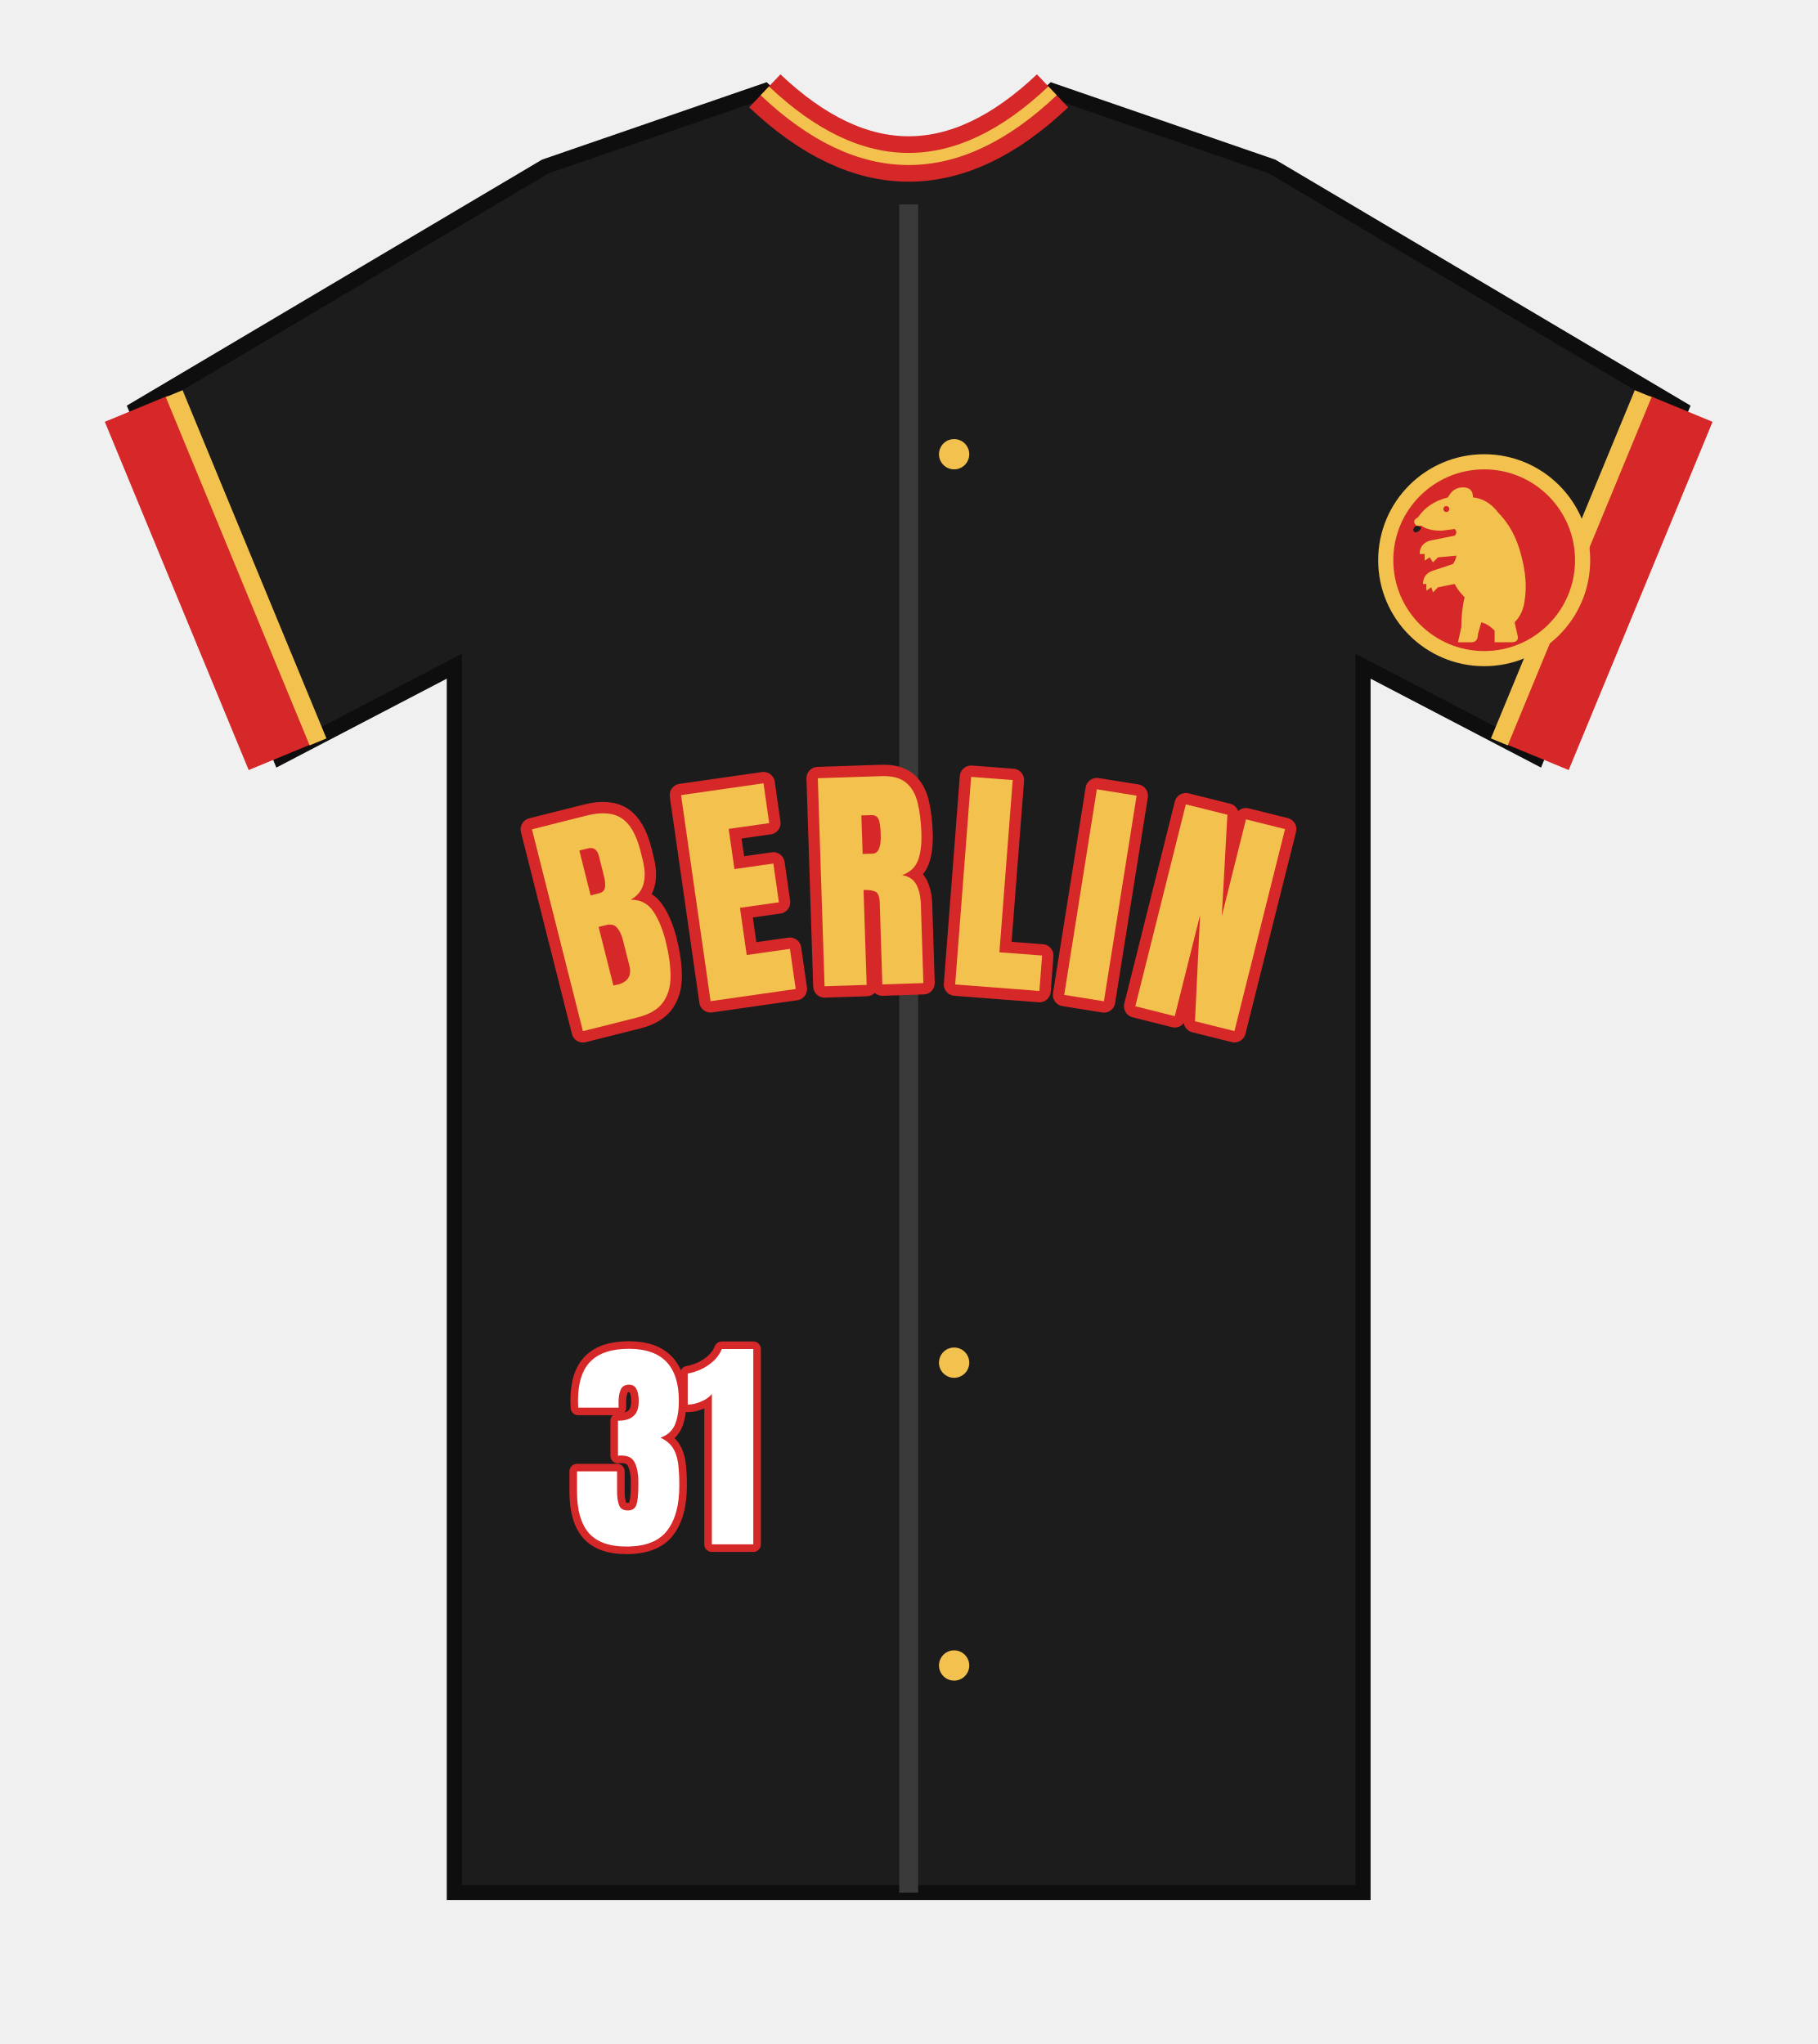
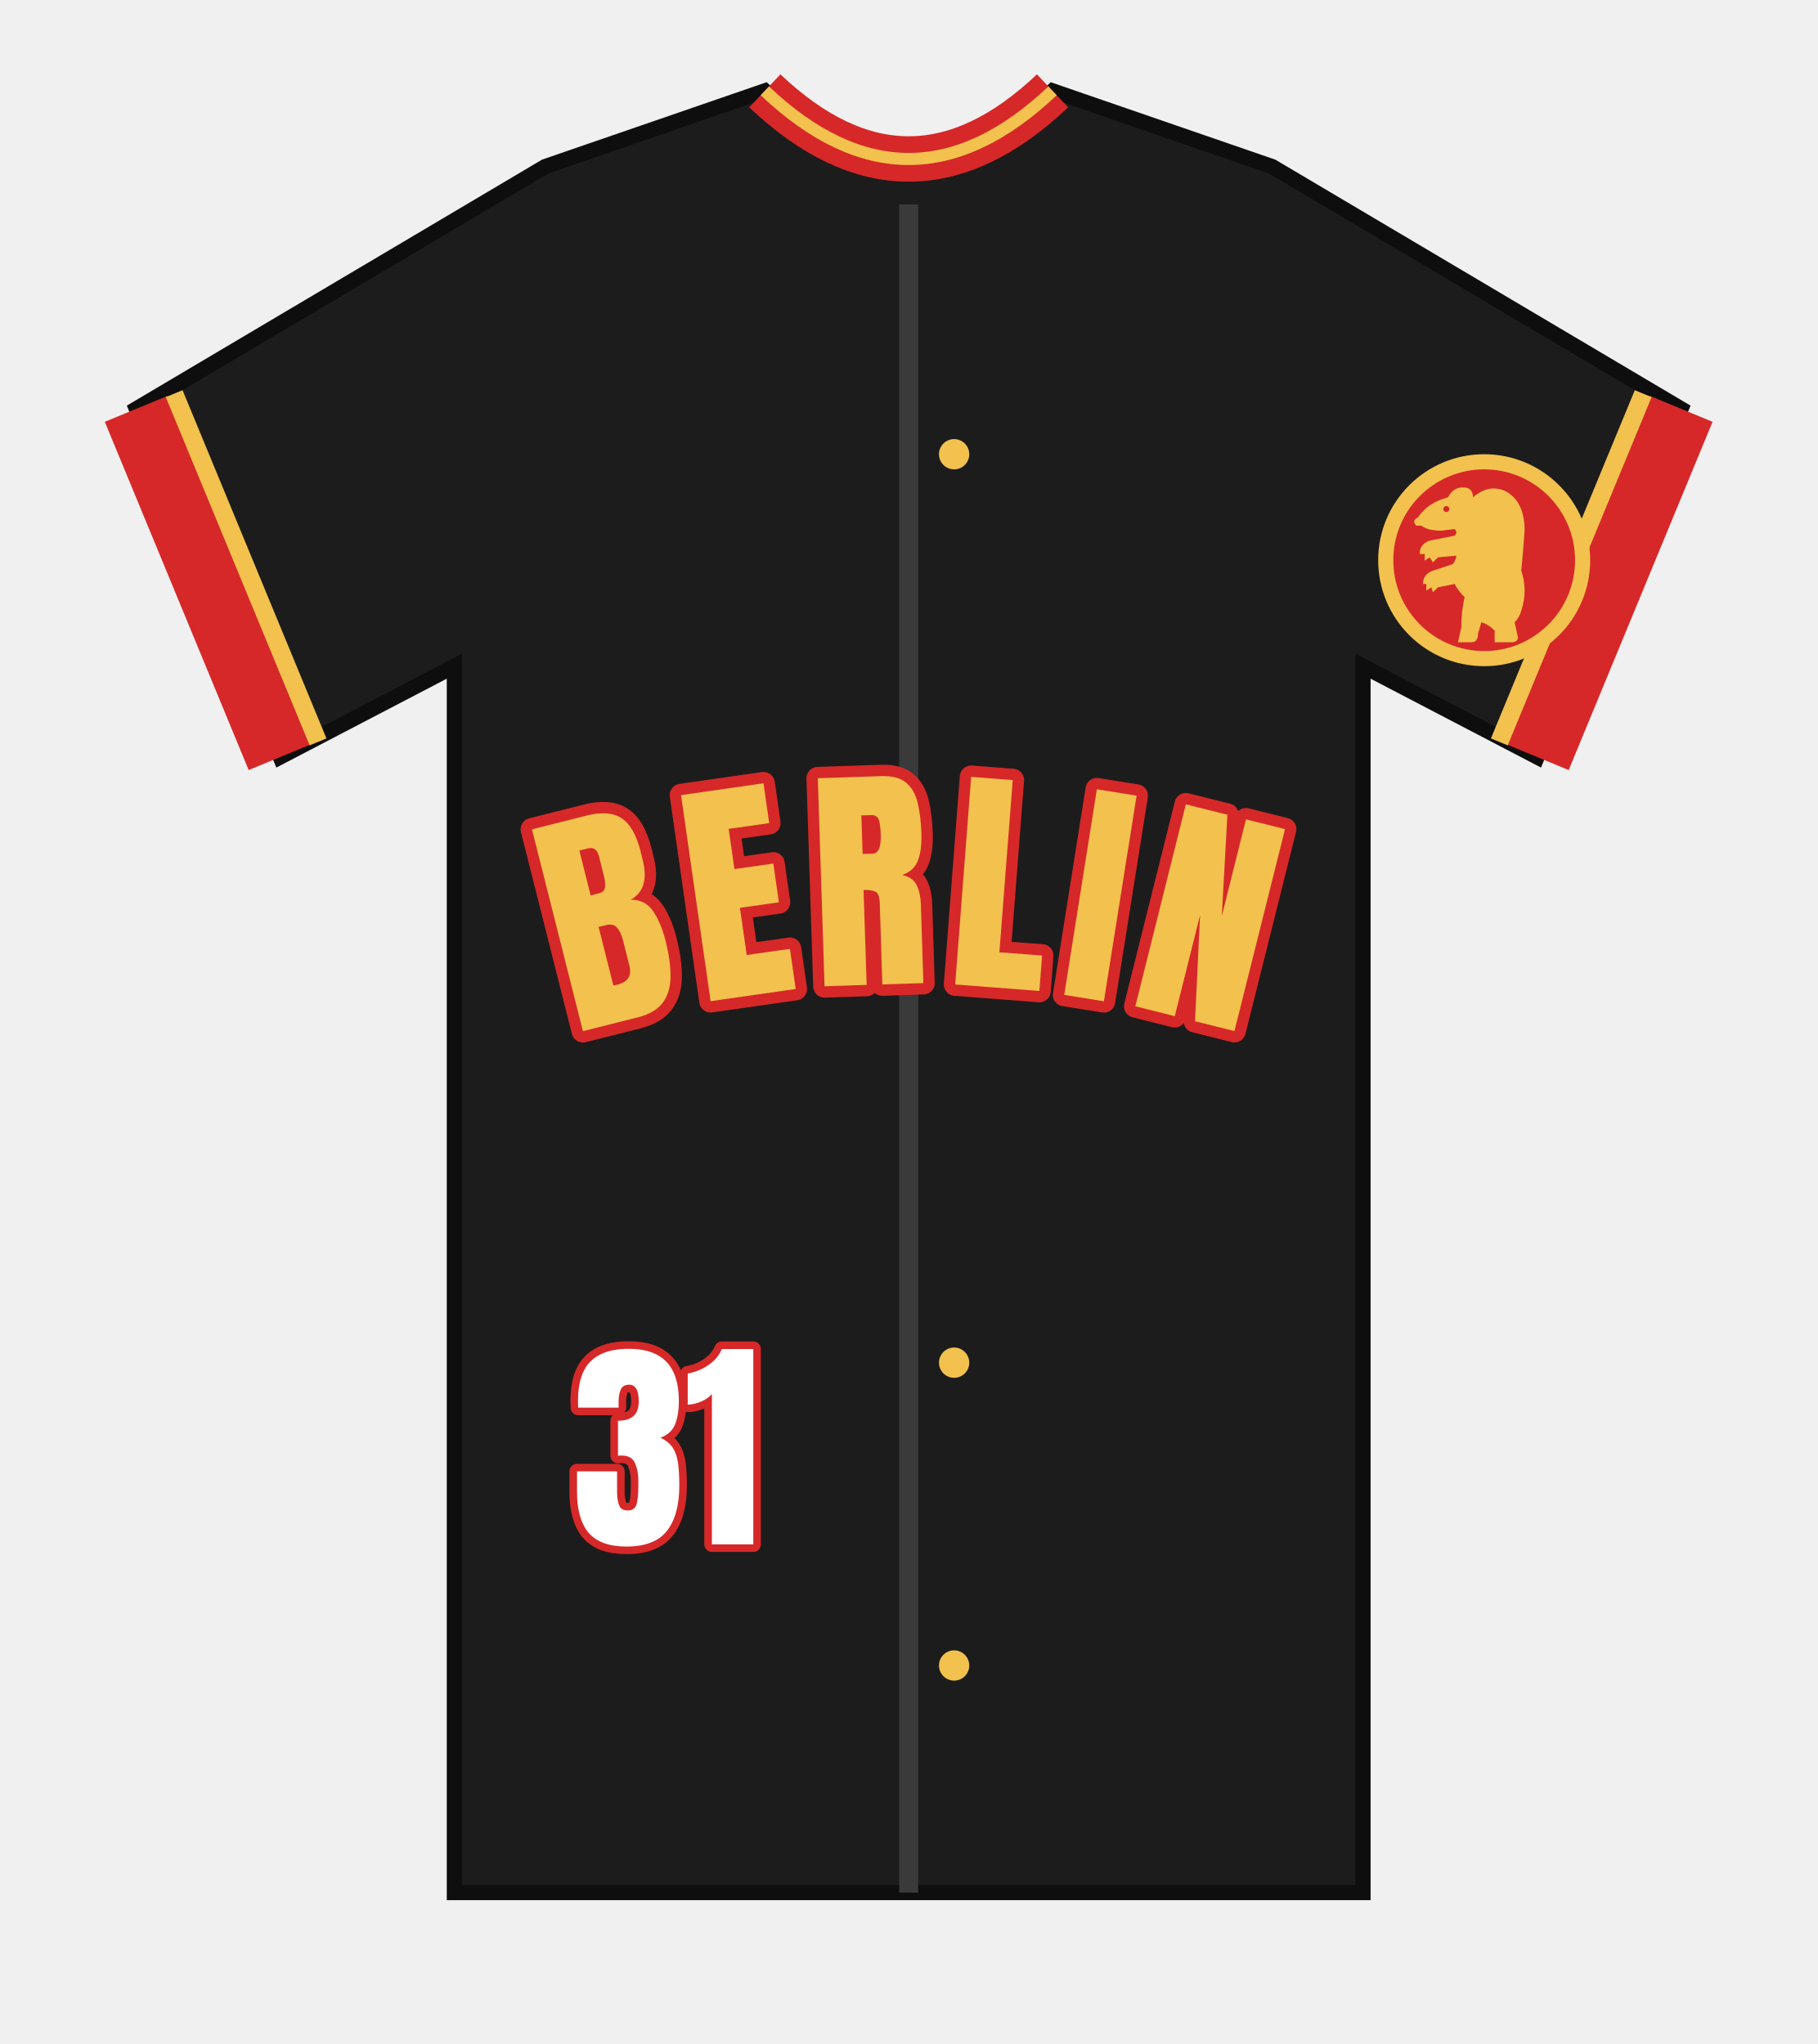
<svg xmlns="http://www.w3.org/2000/svg" viewBox="0 0 240 270" width="240" height="270" role="img" aria-label="Berlin jersey away">
  <defs>
    <path id="jersey" d="M72 22 L101 12 Q120 30 139 12 L168 22 L222 54 L203 100 L180 88 L180 250 L60 250 L60 88 L37 100 L18 54 Z" />
-     <path id="bear" d="M8 22 Q14 13 26 10 Q29 4 35 4 Q41 4 41 10 Q50 11 56 19 Q66 29 70 45 Q74 60 72 72 Q71 80 66 85 L68 94 Q68 97 64 97 L54 97 L54 90 Q50 86 46 85 L44 92 Q44 97 40 97 L32 97 L34 88 Q34 78 36 70 Q32 66 30 62 L20 64 L17 67 L16 64 L13 66 L13 62 L11 62 Q11 56 17 54 L29 50 Q31 47 31 45 L20 46 L17 49 L15 46 L12 48 L12 44 L9 44 Q9 38 15 36 L30 33 Q32 31 30 29 L22 30 Q14 30 10 27 L7 27 Q4 24 8 22 Z" />
+     <path id="bear" d="M8 22 Q14 13 26 10 Q29 4 35 4 Q41 4 41 10 Q50 2 60 6 Q72 12 72 30 Q71 44 70 54 Q74 66 70 78 Q69 82 66 85 L68 94 Q68 97 64 97 L54 97 L54 90 Q50 86 46 85 L44 92 Q44 97 40 97 L32 97 L34 88 Q34 78 36 70 Q32 66 30 62 L20 64 L17 67 L16 64 L13 66 L13 62 L11 62 Q11 56 17 54 L29 50 Q31 47 31 45 L20 46 L17 49 L15 46 L12 48 L12 44 L9 44 Q9 38 15 36 L30 33 Q32 31 30 29 L22 30 Q14 30 10 27 L7 27 Q4 24 8 22 Z" />
  </defs>
  <use href="#jersey" fill="#1C1C1C" stroke="#0E0E0E" stroke-width="2" />
  <path d="M101 12 Q120 30 139 12" fill="none" stroke="#D62828" stroke-width="6" />
  <path d="M101 12 Q120 30 139 12" fill="none" stroke="#F2C14E" stroke-width="1.6" />
  <path d="M120 27 V250" stroke="#3A3A3A" stroke-width="2.5" />
  <g fill="#F2C14E">
    <circle cx="126" cy="60" r="2" />
    <circle cx="126" cy="180" r="2" />
    <circle cx="126" cy="220" r="2" />
  </g>
  <path d="M37 100 L18 54" stroke="#D62828" stroke-width="9" />
  <path d="M203 100 L222 54" stroke="#D62828" stroke-width="9" />
  <path d="M42 98 L23 52" stroke="#F2C14E" stroke-width="2.4" />
  <path d="M198 98 L217 52" stroke="#F2C14E" stroke-width="2.4" />
  <path d="M76.98 136.21 70.25 109.55 77.48 107.73Q80.39 106.99 82.07 108.07Q83.76 109.16 84.58 112.41L84.87 113.58Q85.35 115.46 84.97 116.8Q84.59 118.13 83.3 118.84Q85.22 118.84 86.25 120.36Q87.29 121.88 87.9 124.29Q88.55 126.88 88.55 128.94Q88.56 131 87.56 132.4Q86.56 133.8 84.21 134.39ZM78 118.28 79.09 118Q79.83 117.82 79.9 117.19Q79.97 116.56 79.76 115.75L79.09 113.07Q78.76 111.79 77.63 112.07L76.51 112.35ZM81.54 130.07Q83.61 129.54 83.12 127.57L82.28 124.24Q81.99 123.11 81.48 122.53Q80.97 121.96 80.04 122.2L79.05 122.44L81 130.17Q81.34 130.12 81.54 130.07Z M93.84 132.25 89.94 105.03 100.83 103.47 101.58 108.73 96.23 109.49 96.99 114.8 102.13 114.07 102.86 119.19 97.72 119.92 98.61 126.15 104.32 125.34 105.08 130.64Z M108.89 130.28 108 102.8 116.43 102.52Q118.54 102.46 119.65 103.38Q120.76 104.31 121.18 106.02Q121.6 107.74 121.68 110.06Q121.75 112.31 121.22 113.67Q120.7 115.03 119.14 115.6Q120.44 115.82 121 116.83Q121.55 117.84 121.61 119.46L121.94 129.86L116.52 130.04L116.18 119.28Q116.14 118.07 115.64 117.8Q115.13 117.53 114.04 117.56L114.45 130.1ZM113.92 112.8 115.25 112.76Q116.39 112.72 116.31 110.24Q116.25 108.63 115.99 108.14Q115.72 107.64 115.03 107.67L113.75 107.71Z M126.14 130.04 128.25 102.62 133.74 103.04 131.98 125.79 137.62 126.22 137.26 130.9Z M140.54 131.42 144.85 104.26 150.1 105.1 145.78 132.26Z M149.93 132.92 156.6 106.25 162.09 107.62 161.35 121.01 164.54 108.23 169.7 109.52 163.02 136.2 157.81 134.9 158.48 120.89 155.14 134.23Z" fill="#F2C14E" stroke="#D62828" stroke-width="3" stroke-linejoin="round" paint-order="stroke" />
  <path d="M82.72 204.29Q79.31 204.29 77.75 202.49Q76.2 200.69 76.2 197.06V194.36H81.49V197.07Q81.49 198.1 81.75 198.81Q82 199.52 82.9 199.52Q83.8 199.52 84.05 198.75Q84.3 197.98 84.3 196.24V195.59Q84.3 194.26 83.85 193.26Q83.41 192.27 82.1 192.27Q81.94 192.27 81.82 192.27Q81.69 192.28 81.61 192.3V187.67Q82.94 187.67 83.64 187.07Q84.35 186.48 84.35 185.09Q84.35 182.91 83.09 182.91Q82.27 182.91 81.98 183.54Q81.69 184.18 81.69 185.16V185.94H76.36Q76.35 185.76 76.34 185.51Q76.33 185.26 76.33 185.03Q76.33 181.49 77.99 179.83Q79.64 178.17 83.06 178.17Q89.65 178.17 89.65 185.03Q89.65 186.93 89.14 188.17Q88.62 189.41 87.23 189.91Q88.33 190.44 88.86 191.26Q89.38 192.08 89.55 193.29Q89.71 194.51 89.71 196.24Q89.71 200.1 88.09 202.2Q86.47 204.29 82.72 204.29Z M94.01 204V184.14Q93.49 184.77 92.56 185.15Q91.64 185.54 90.82 185.54V181.43Q91.6 181.31 92.49 180.92Q93.38 180.53 94.15 179.85Q94.92 179.17 95.33 178.2H99.48V204Z" fill="#FFFFFF" stroke="#D62828" stroke-width="2" stroke-linejoin="round" paint-order="stroke" />
  <g transform="translate(196 74)">
    <circle r="13" fill="#D62828" stroke="#F2C14E" stroke-width="2" />
    <g transform="translate(-10.5 -10.5) scale(0.22)">
      <use href="#bear" fill="#F2C14E" />
      <circle cx="25" cy="17" r="1.8" fill="#D62828" />
-       <path d="M7 27 Q4 29 6 31 Q9 31 10 28 Z" fill="#1C1C1C" />
    </g>
  </g>
</svg>
